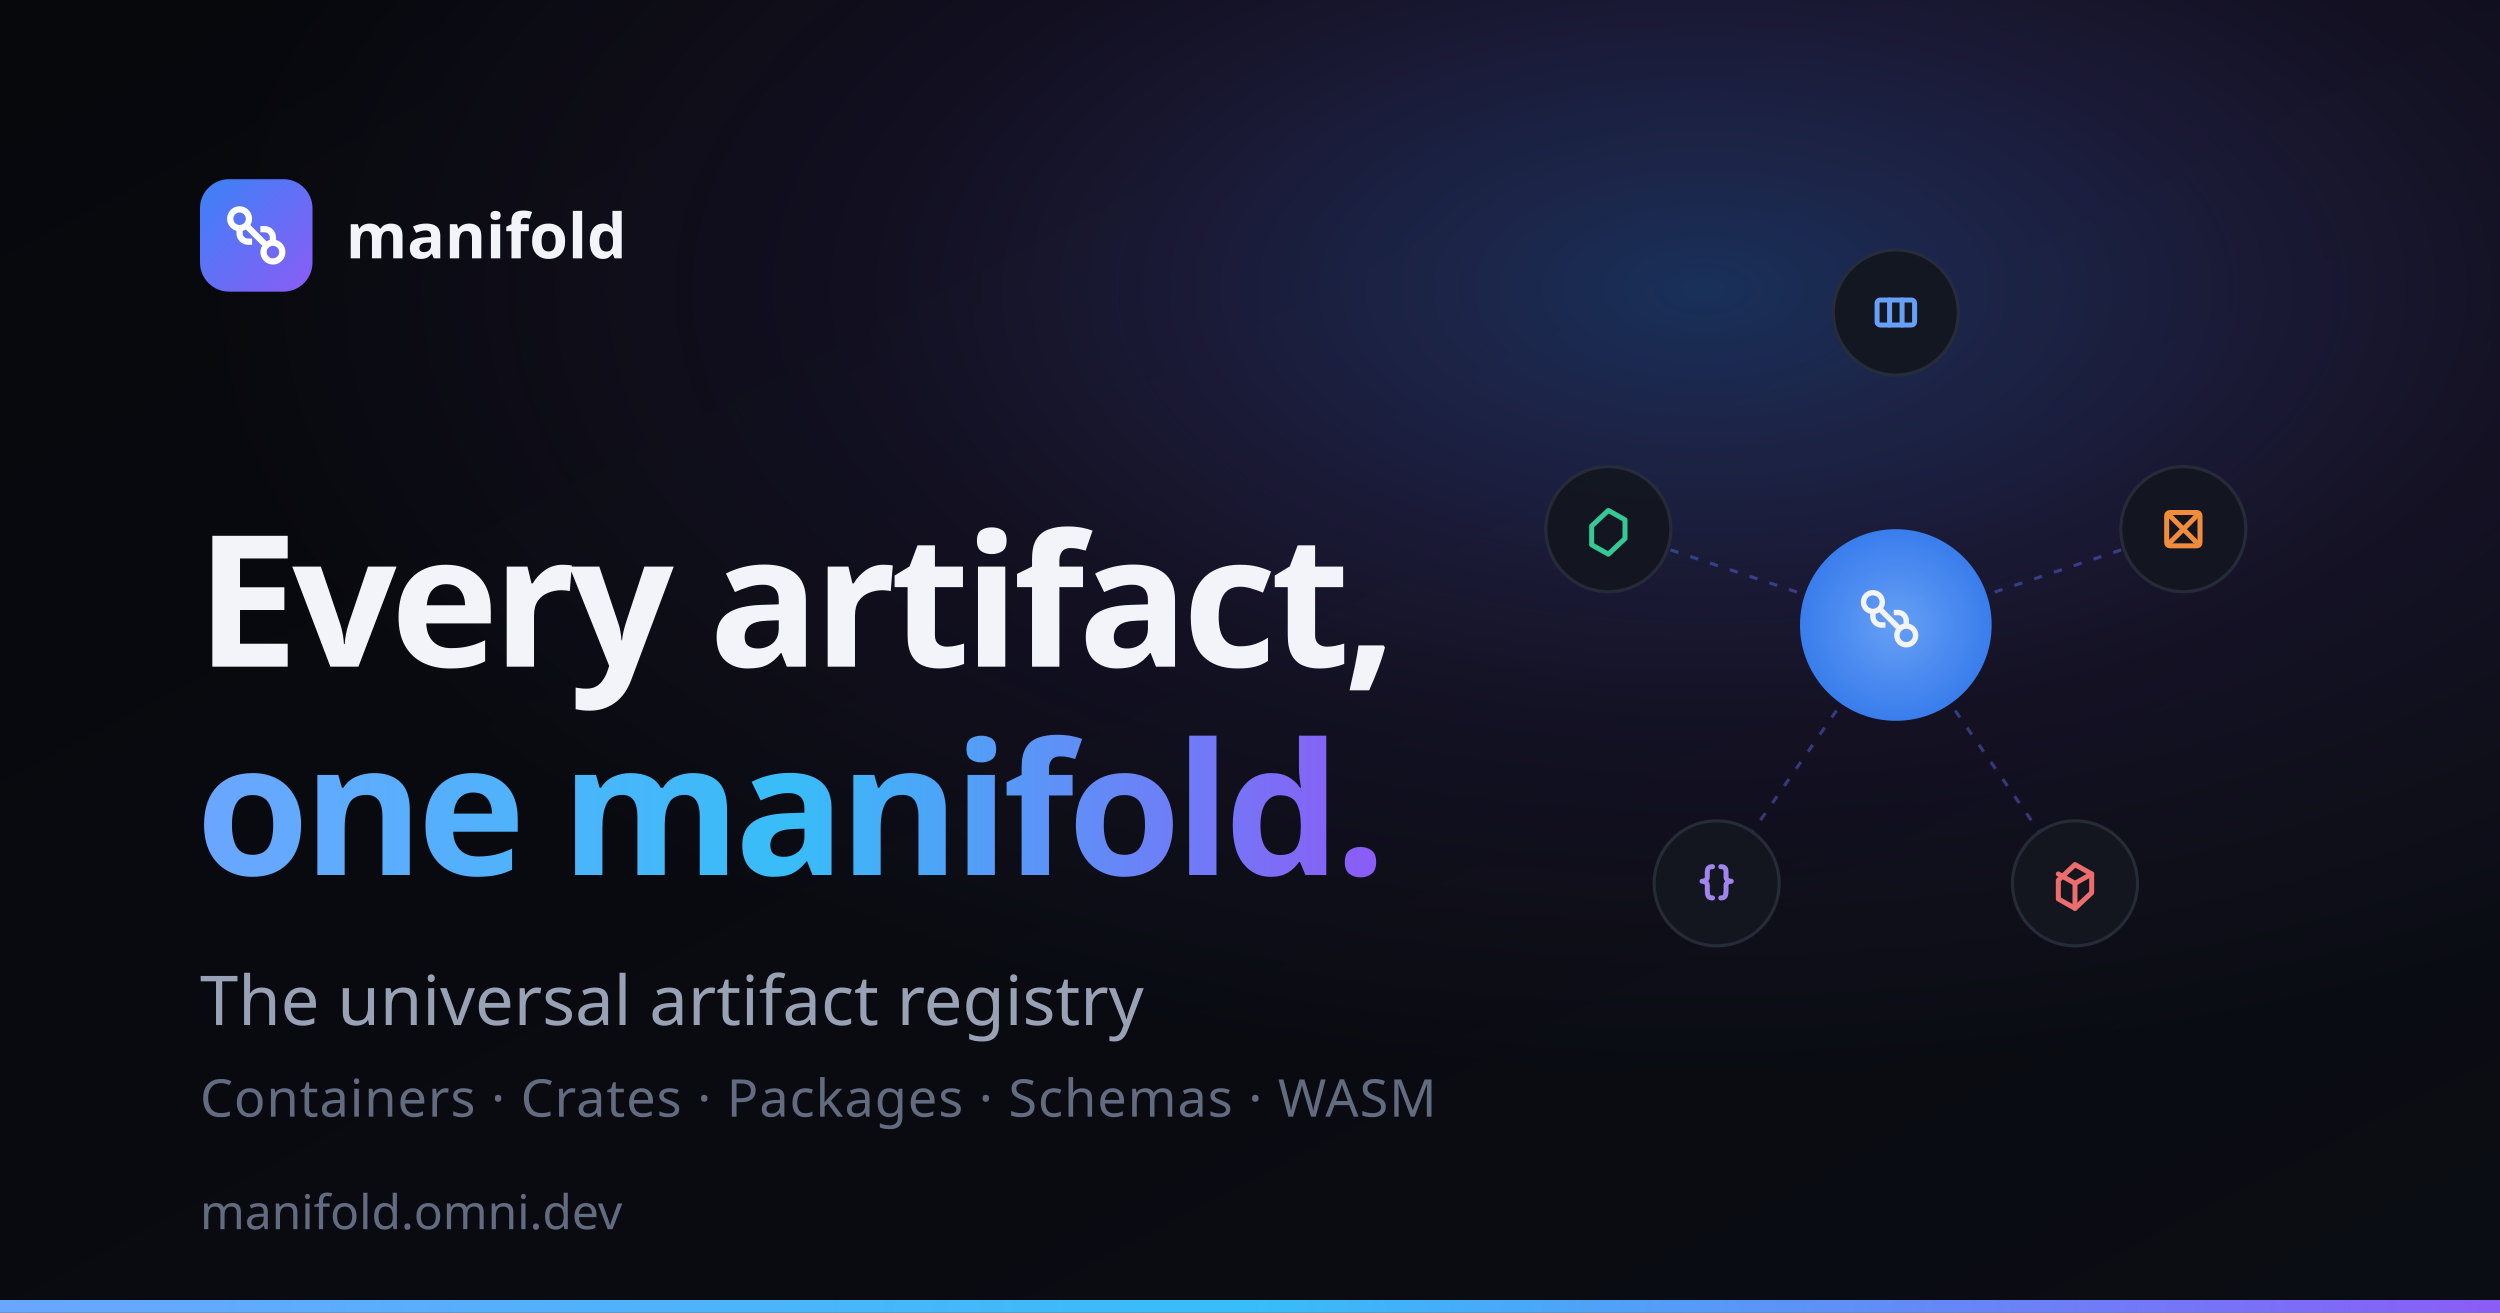
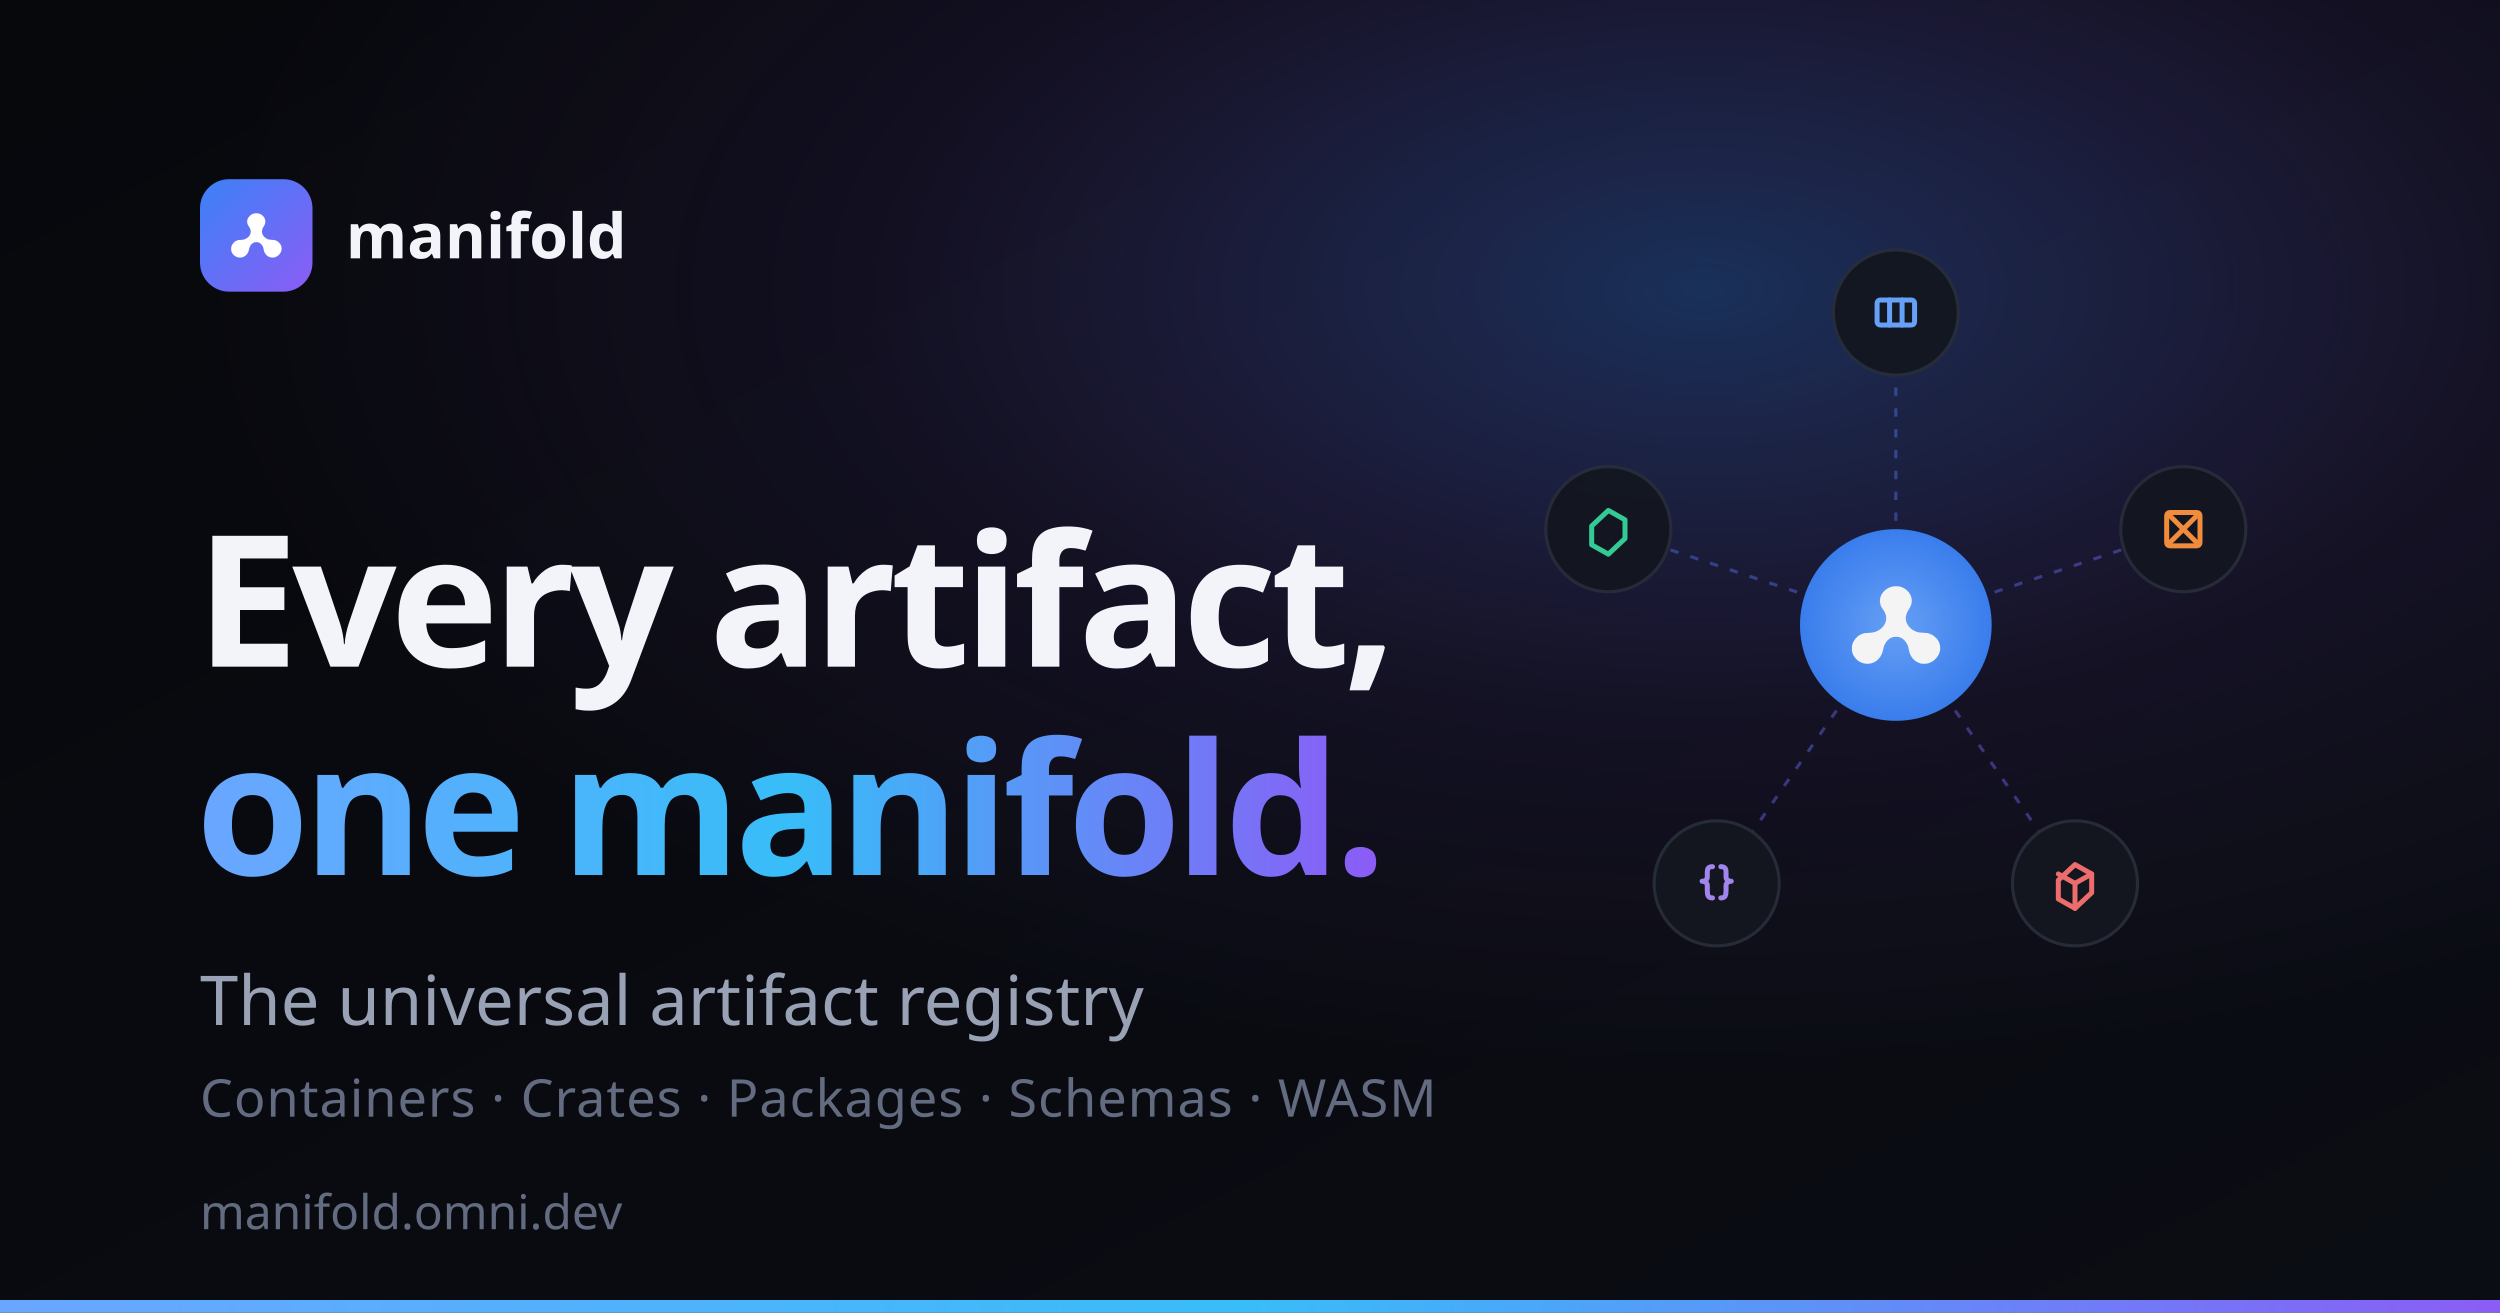
<svg xmlns="http://www.w3.org/2000/svg" width="1200" height="630" viewBox="0 0 1200 630" font-family="Noto Sans, sans-serif">
  <defs>
    <linearGradient id="bg" x1="0" y1="0" x2="1" y2="1">
      <stop offset="0" stop-color="#07080c" />
      <stop offset="1" stop-color="#0b0d14" />
    </linearGradient>
    <radialGradient id="glow" cx="0.68" cy="0.22" r="0.6">
      <stop offset="0" stop-color="#3b82f6" stop-opacity="0.32" />
      <stop offset="0.55" stop-color="#8b5cf6" stop-opacity="0.08" />
      <stop offset="1" stop-color="#8b5cf6" stop-opacity="0" />
    </radialGradient>
    <linearGradient id="cobalt" x1="0" y1="0" x2="1" y2="0">
      <stop offset="0" stop-color="#6aa6ff" />
      <stop offset="0.5" stop-color="#38bdf8" />
      <stop offset="1" stop-color="#8b5cf6" />
    </linearGradient>
    <linearGradient id="mark" x1="0" y1="0" x2="1" y2="1">
      <stop offset="0" stop-color="#3b82f6" />
      <stop offset="1" stop-color="#8b5cf6" />
    </linearGradient>
    <radialGradient id="core" cx="0.5" cy="0.5" r="0.5">
      <stop offset="0" stop-color="#6aa6ff" />
      <stop offset="1" stop-color="#3b82f6" />
    </radialGradient>
-     <linearGradient id="edge" x1="0" y1="0" x2="1" y2="1">
+     <linearGradient id="edge" gradientUnits="userSpaceOnUse" x1="-150" y1="-150" x2="150" y2="150">
      <stop offset="0" stop-color="#3b82f6" />
      <stop offset="1" stop-color="#8b5cf6" />
    </linearGradient>
+     <symbol id="mk" viewBox="0 0 1024 902">
+       <g transform="translate(0,902) scale(0.1,-0.1)" fill="#ffffff" stroke="none">
+         <path d="M4980 8503 c-99 -7 -265 -35 -291 -48 -15 -8 -62 -24 -106 -36 -43 -11 -100 -34 -128 -49 -27 -15 -68 -33 -90 -40 -22 -7 -51 -22 -65 -32 -14 -11 -48 -34 -76 -51 -193 -119 -370 -286 -486 -460 -15 -22 -36 -50 -46 -61 -29 -32 -98 -170 -136 -271 -47 -126 -91 -398 -83 -515 12 -180 89 -468 147 -550 10 -14 29 -47 44 -75 15 -27 51 -84 81 -125 29 -41 61 -88 71 -105 9 -16 30 -45 45 -63 16 -18 29 -39 29 -46 0 -8 15 -36 33 -62 19 -27 40 -67 46 -89 7 -22 24 -57 37 -77 13 -21 33 -71 45 -113 11 -42 29 -95 40 -119 48 -110 47 -496 -2 -618 -12 -29 -30 -84 -40 -122 -10 -38 -27 -82 -38 -97 -12 -16 -30 -53 -41 -83 -12 -30 -28 -60 -36 -67 -8 -7 -22 -26 -31 -43 -62 -123 -284 -349 -442 -449 -143 -91 -324 -185 -410 -212 -25 -7 -73 -25 -106 -39 -36 -14 -101 -29 -160 -36 -54 -7 -149 -21 -210 -31 -74 -13 -196 -23 -373 -29 -300 -11 -378 -21 -436 -55 -23 -13 -72 -31 -111 -40 -38 -9 -86 -27 -105 -40 -19 -13 -54 -31 -76 -39 -23 -8 -61 -28 -84 -45 -24 -17 -47 -31 -53 -31 -43 0 -347 -284 -428 -400 -83 -118 -119 -175 -143 -226 -13 -28 -35 -67 -49 -86 -13 -20 -30 -65 -36 -100 -7 -35 -23 -81 -36 -103 -42 -74 -71 -373 -55 -576 14 -175 26 -242 56 -301 14 -27 30 -74 36 -104 6 -31 22 -72 35 -91 13 -19 32 -58 43 -85 10 -28 27 -59 37 -70 10 -11 29 -39 43 -63 65 -113 254 -315 370 -397 113 -80 175 -118 220 -138 25 -11 68 -32 95 -47 28 -14 79 -34 115 -44 36 -9 92 -29 125 -42 68 -29 280 -57 425 -57 151 0 357 28 430 59 36 16 89 34 118 41 46 11 172 69 271 126 126 72 344 268 441 399 53 70 140 209 140 222 0 5 14 31 31 59 18 27 40 72 49 99 10 28 27 69 38 92 12 22 29 73 38 112 9 40 26 98 39 130 14 33 30 108 39 174 9 64 22 130 31 147 9 17 27 74 41 128 13 53 33 108 43 122 10 14 28 52 40 84 12 33 33 72 46 88 14 16 25 35 25 41 0 9 105 174 120 187 3 3 20 24 39 48 29 37 135 134 234 214 18 14 51 34 72 44 22 10 53 29 68 41 16 13 54 30 85 39 31 9 78 27 104 40 67 34 177 48 373 47 199 -1 289 -12 353 -46 26 -13 70 -30 99 -36 28 -7 66 -24 85 -37 18 -14 49 -32 68 -40 19 -8 49 -28 65 -43 17 -16 44 -36 60 -44 65 -33 270 -258 314 -345 11 -23 26 -44 32 -47 6 -4 24 -37 41 -74 16 -36 36 -73 44 -83 9 -9 22 -42 30 -73 8 -31 28 -82 44 -113 22 -42 32 -81 40 -148 5 -50 21 -125 35 -168 14 -42 30 -120 36 -174 7 -58 21 -121 36 -157 14 -33 33 -86 44 -119 10 -32 27 -70 38 -85 10 -14 27 -46 38 -71 29 -64 109 -189 218 -338 74 -102 347 -319 455 -361 19 -8 58 -26 85 -42 28 -15 73 -34 101 -42 28 -8 68 -24 90 -35 52 -26 68 -29 228 -47 172 -19 226 -19 427 0 139 14 174 21 250 50 49 19 95 35 102 35 39 0 303 147 424 236 123 91 330 311 376 400 9 17 23 37 33 45 9 8 28 38 41 68 14 30 35 68 48 83 14 16 29 48 35 71 6 23 21 63 35 88 13 25 41 115 62 200 36 148 37 161 37 324 0 124 -5 190 -18 245 -9 41 -24 111 -32 155 -9 44 -29 105 -44 137 -16 31 -34 74 -40 97 -6 22 -21 53 -35 69 -13 15 -35 53 -49 83 -55 116 -226 300 -452 484 -73 60 -322 189 -394 204 -27 6 -68 22 -89 37 -26 17 -62 28 -108 34 -168 22 -380 40 -518 44 -82 2 -235 14 -340 26 -160 19 -204 28 -277 56 -48 19 -92 34 -98 34 -16 0 -229 107 -295 148 -33 20 -75 46 -94 57 -146 86 -416 371 -465 490 -10 22 -26 49 -36 60 -11 12 -28 46 -39 76 -10 30 -30 77 -44 105 -14 27 -32 88 -41 134 -8 47 -22 123 -31 170 -17 89 -15 243 4 307 5 18 17 77 26 130 9 57 28 123 45 158 15 33 33 78 39 100 6 22 22 56 35 74 14 19 32 55 41 81 9 26 24 55 34 65 11 9 28 38 40 64 11 26 28 54 37 62 9 8 29 42 45 75 15 34 32 65 38 68 12 8 119 223 149 301 32 81 82 361 82 456 0 89 -41 336 -67 404 -8 22 -26 68 -39 103 -26 69 -91 193 -136 259 -15 23 -28 45 -28 49 0 20 -160 188 -262 275 -136 117 -165 139 -205 155 -21 9 -49 27 -63 40 -14 13 -45 30 -70 39 -24 9 -63 26 -85 39 -22 14 -68 31 -101 40 -34 9 -91 27 -127 41 -108 40 -400 64 -607 48z" />
+       </g>
+     </symbol>
  </defs>
  <rect width="1200" height="630" fill="url(#bg)" />
  <rect width="1200" height="630" fill="url(#glow)" />
  <g transform="translate(910,300)" opacity="0.95">
    <g stroke="url(#edge)" stroke-width="1.5" fill="none" opacity="0.45" stroke-dasharray="4 6">
      <line x1="0" y1="0" x2="0" y2="-150" />
      <line x1="0" y1="0" x2="138" y2="-46" />
      <line x1="0" y1="0" x2="86" y2="124" />
      <line x1="0" y1="0" x2="-86" y2="124" />
      <line x1="0" y1="0" x2="-138" y2="-46" />
    </g>
    <g fill="#13161f" stroke="#272c3a" stroke-width="1.5">
      <circle cx="0" cy="-150" r="30" />
      <circle cx="138" cy="-46" r="30" />
      <circle cx="86" cy="124" r="30" />
      <circle cx="-86" cy="124" r="30" />
      <circle cx="-138" cy="-46" r="30" />
    </g>
    <g fill="none" stroke-width="2.4" stroke-linecap="round" stroke-linejoin="round">
      <g stroke="#6aa6ff" transform="translate(0,-150)">
        <rect x="-9" y="-6" width="18" height="12" rx="1.5" />
        <path d="M-3 -6v12M3 -6v12" />
      </g>
      <g stroke="#fb923c" transform="translate(138,-46)">
        <rect x="-8" y="-8" width="16" height="16" rx="1.5" />
        <path d="M-6 -6 6 6M6 -6 -6 6" />
      </g>
      <g stroke="#f87171" transform="translate(86,124)">
        <path d="M0 -9 8 -4.5v9L0 12 -8 7.5v-9Z" />
        <path d="M-8 -4.5 0 0l8-4.5M0 0v12" />
      </g>
      <g stroke="#a78bfa" transform="translate(-86,124)">
        <path d="M-2 -8c-2 0-2.5 1-2.5 2.5V-3c0 1.5-1.5 2-2.5 2 1 0 2.5.5 2.5 2v2.5C-4.5 6-4 7-2 7" />
        <path d="M2 -8c2 0 2.5 1 2.5 2.5V-3c0 1.5 1.5 2 2.5 2-1 0-2.5.5-2.5 2v2.5C4.5 6 4 7 2 7" />
      </g>
      <g stroke="#34d399" transform="translate(-138,-46)">
        <path d="M0 -9 8 -4.5v9L0 12 -8 7.5v-9Z" />
      </g>
    </g>
    <circle cx="0" cy="0" r="46" fill="url(#core)" />
-     <g stroke="#fff" stroke-width="2.6" fill="none" transform="translate(-17,-17)">
-       <circle cx="6" cy="6" r="4.5" />
-       <circle cx="22" cy="22" r="4.5" />
-       <path d="M9.5 9.5 18.5 18.5M6 11v2a4 4 0 0 0 4 4h2M22 17v-2a4 4 0 0 0-4-4h-2" />
-     </g>
+     <use href="#mk" x="-24" y="-21" width="48" height="42" />
  </g>
  <g transform="translate(96,86)">
    <rect width="54" height="54" rx="14" fill="url(#mark)" />
-     <g stroke="#fff" stroke-width="3" fill="none" transform="translate(13,13)">
-       <circle cx="6" cy="6" r="4.5" />
-       <circle cx="22" cy="22" r="4.5" />
-       <path d="M9.5 9.5 18.5 18.5M6 11v2a4 4 0 0 0 4 4h2M22 17v-2a4 4 0 0 0-4-4h-2" />
-     </g>
+     <use href="#mk" x="13" y="15" width="28" height="24" />
    <text x="70" y="38" font-size="30" font-weight="bold" fill="#f2f4fa">manifold</text>
  </g>
  <text x="94" y="320" font-size="88" font-weight="bold" fill="#f2f4fa" letter-spacing="-3">Every artifact,</text>
  <text x="94" y="420" font-size="88" font-weight="bold" fill="url(#cobalt)" letter-spacing="-3">one manifold.</text>
  <text x="96" y="492" font-size="33" fill="#99a1b5">The universal artifact registry</text>
  <text x="96" y="536" font-size="25" fill="#636b80" letter-spacing="0.5">Containers · Crates · Packages · Schemas · WASM</text>
  <rect x="0" y="624" width="1200" height="6" fill="url(#cobalt)" />
  <text x="96" y="590" font-size="23" fill="#636b80">manifold.omni.dev</text>
</svg>
